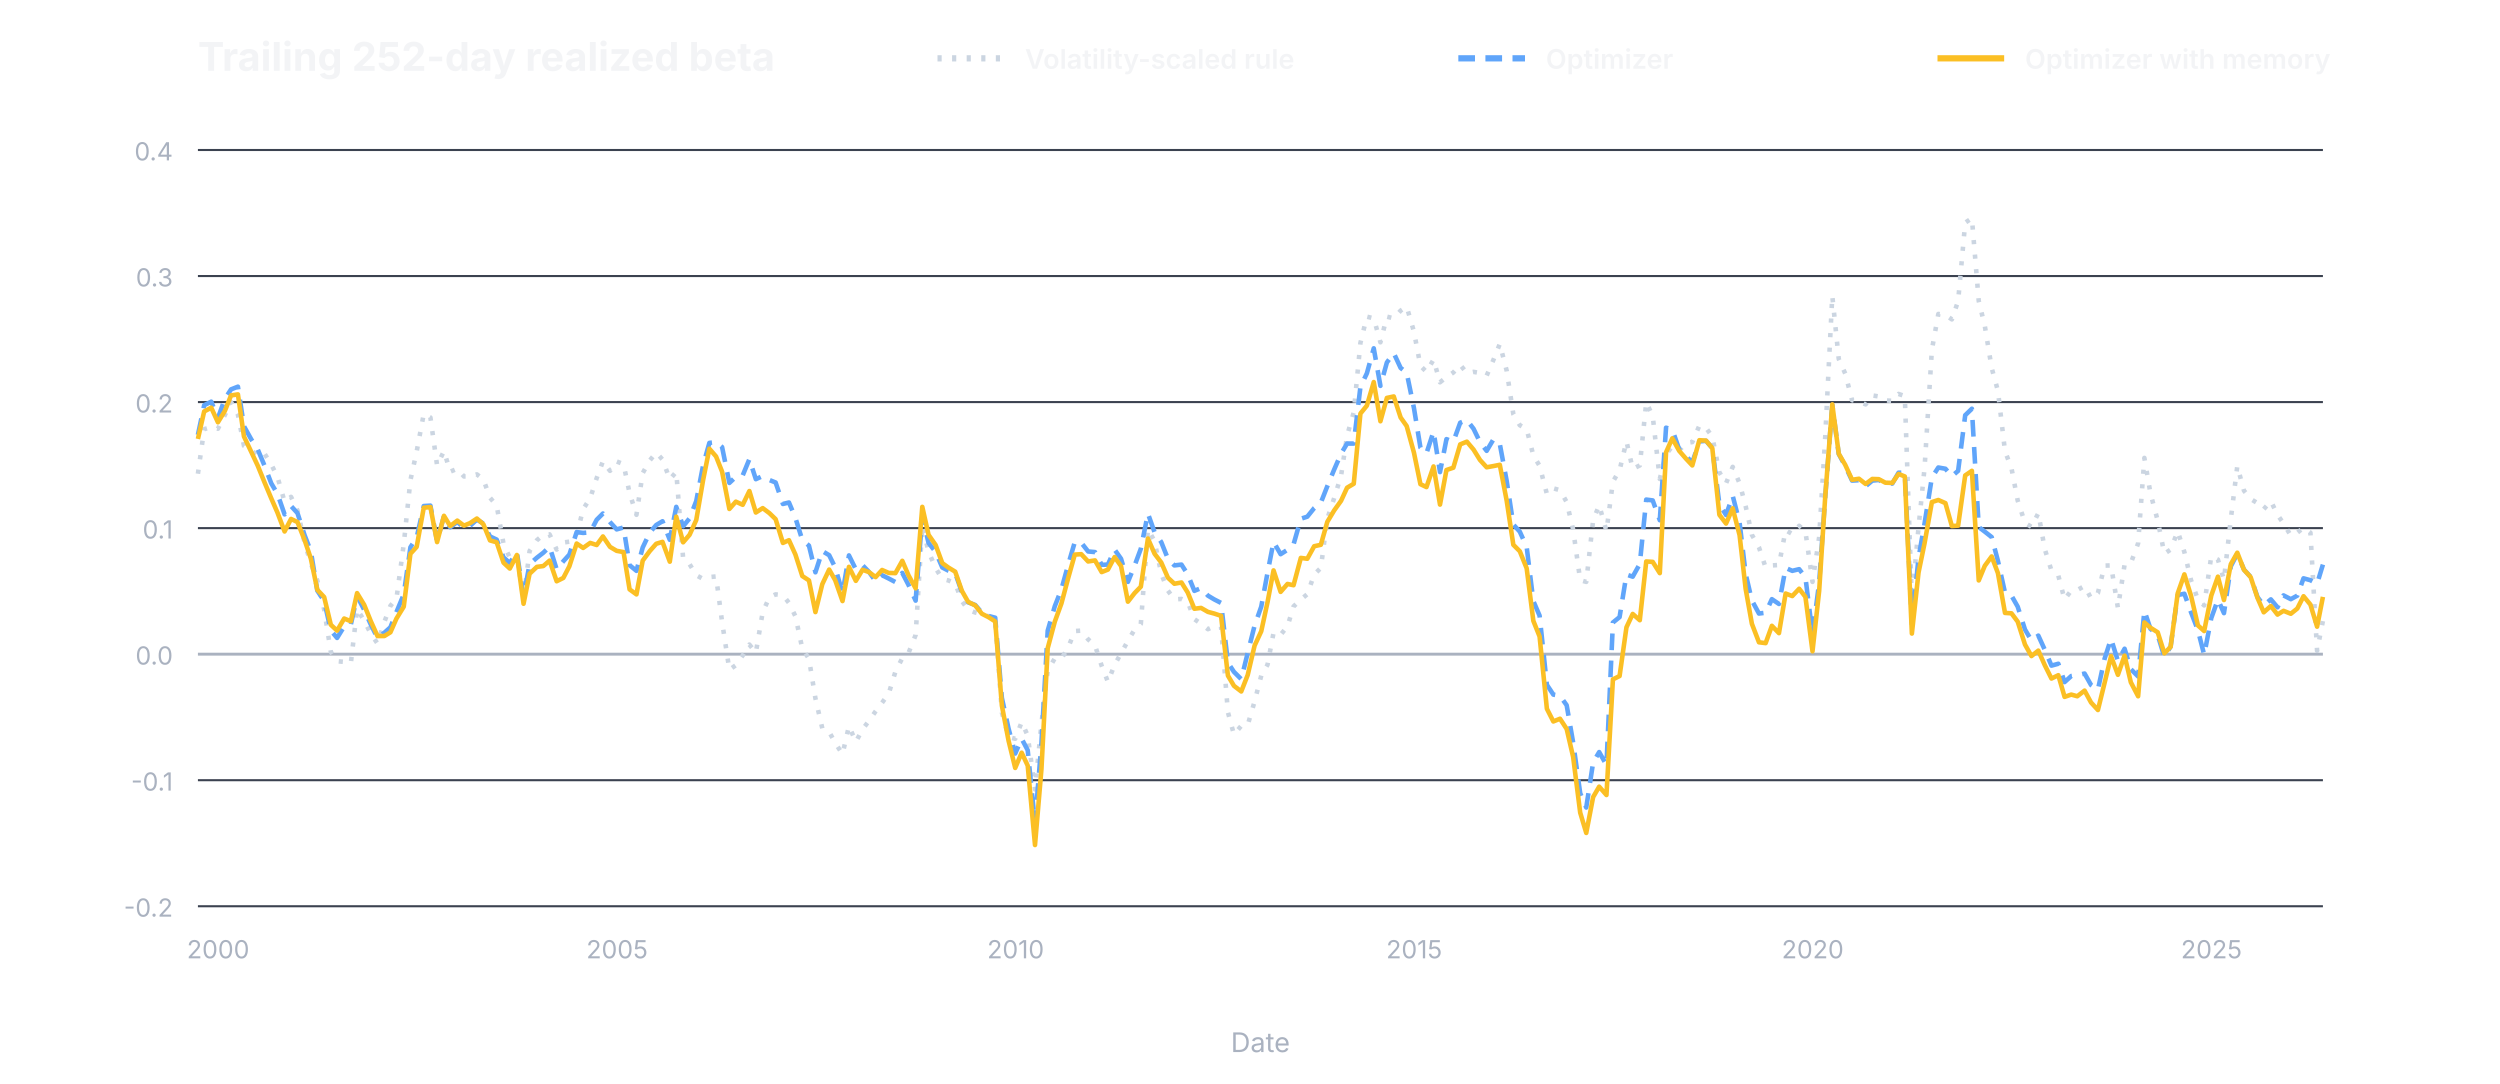
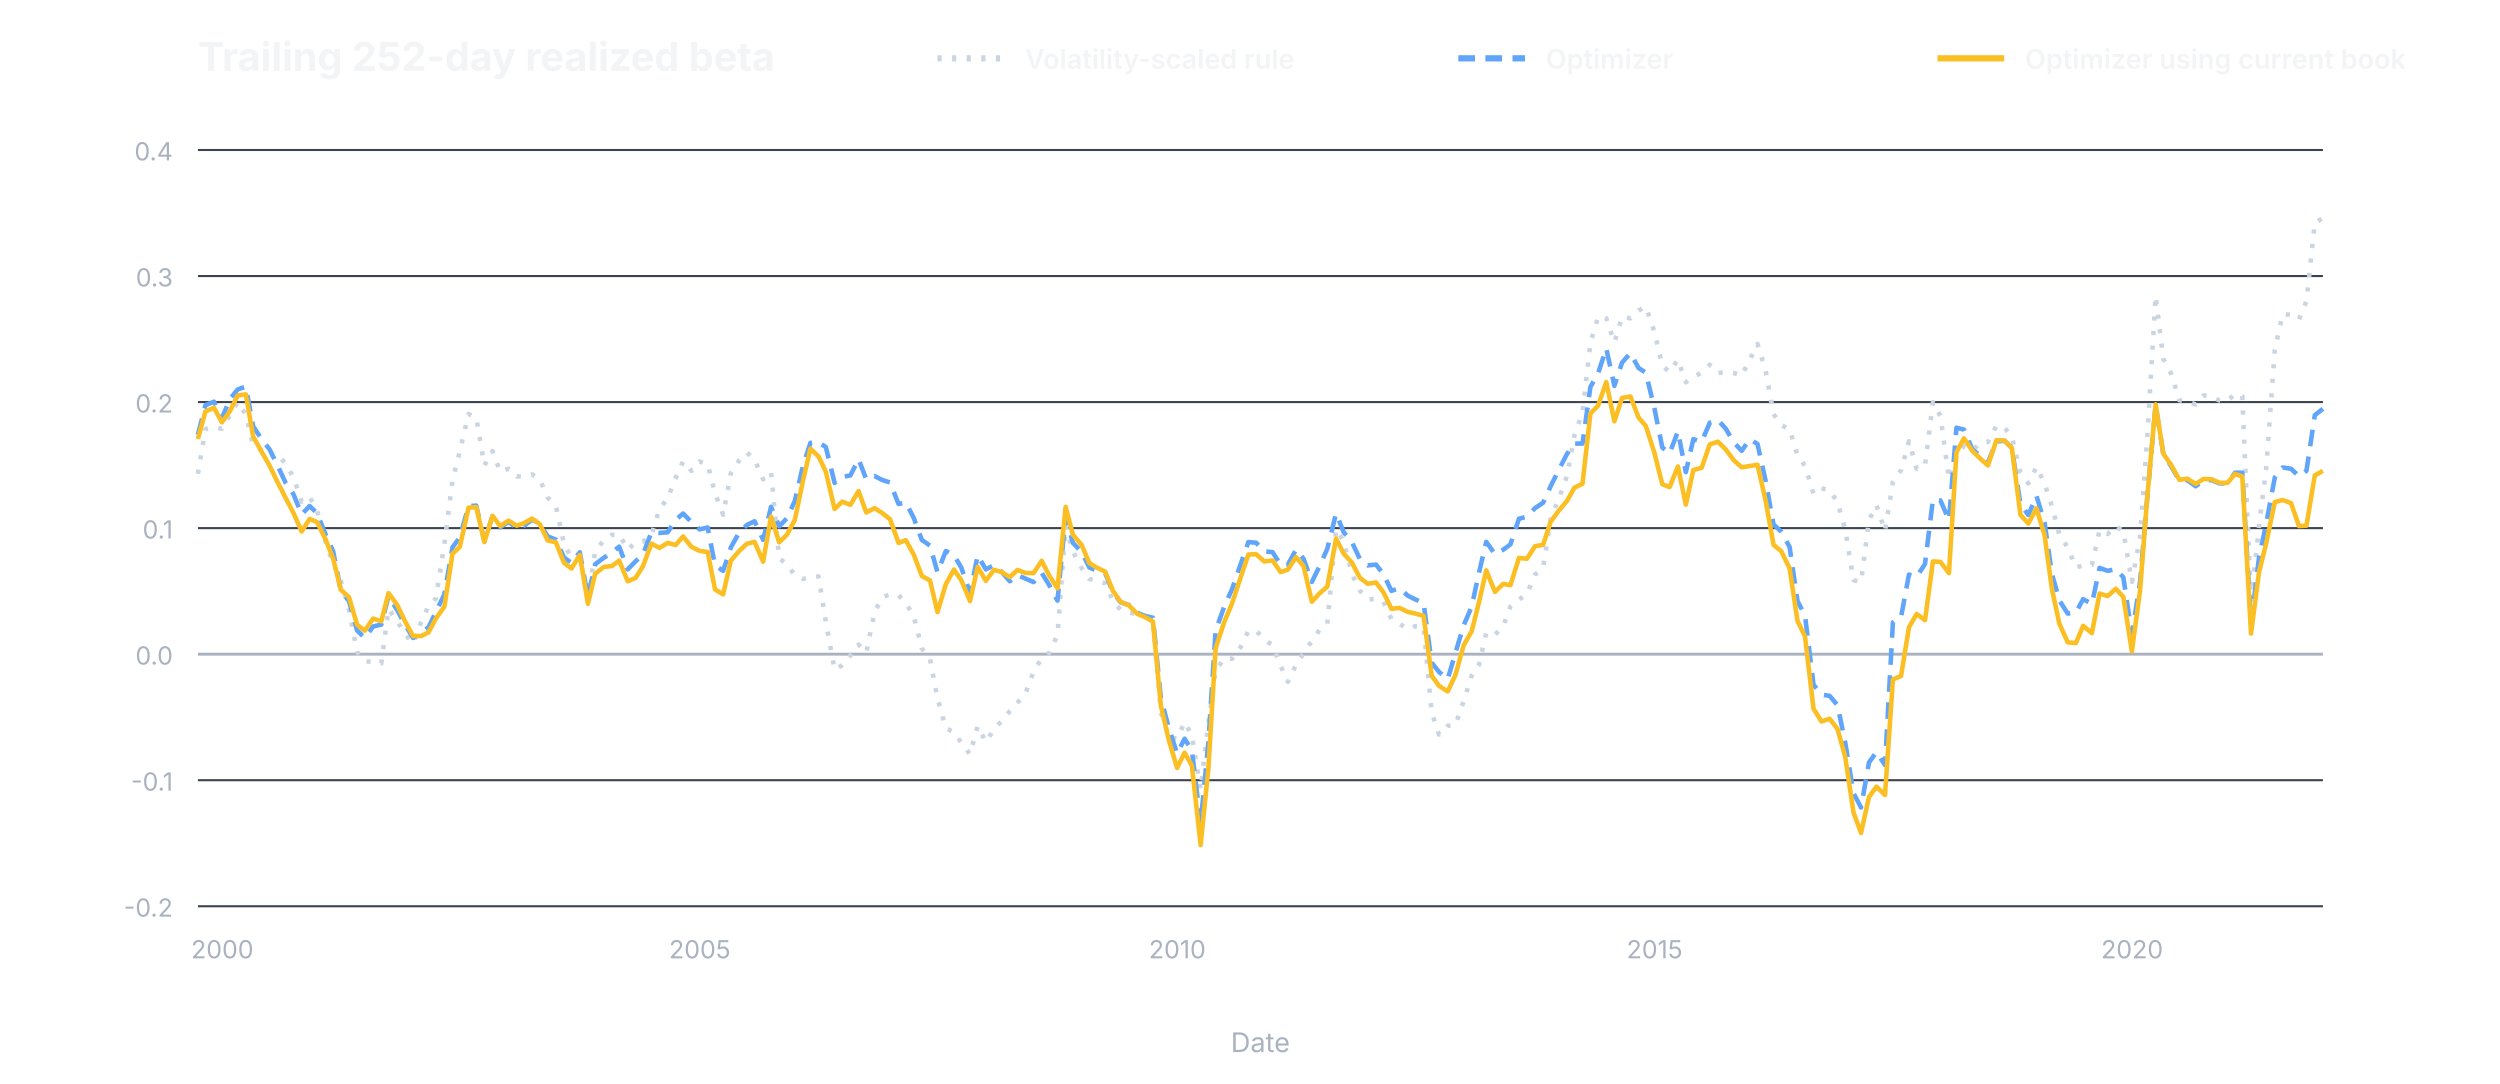
<svg xmlns="http://www.w3.org/2000/svg" width="1200" height="520" viewBox="0 0 1200 520" role="img" aria-labelledby="title desc">
  <g font-family="Inter, ui-sans-serif, -apple-system, BlinkMacSystemFont, Segoe UI, sans-serif">
    <line x1="95.0" y1="435.0" x2="1115.0" y2="435.0" stroke="#3B4250" stroke-width="1" />
    <text x="83.0" y="440.0" fill="#AAB2C0" font-size="12" font-weight="400" text-anchor="end">-0.2</text>
    <line x1="95.0" y1="374.5" x2="1115.0" y2="374.5" stroke="#3B4250" stroke-width="1" />
    <text x="83.0" y="379.5" fill="#AAB2C0" font-size="12" font-weight="400" text-anchor="end">-0.1</text>
    <line x1="95.0" y1="314.0" x2="1115.0" y2="314.0" stroke="#AAB2C0" stroke-width="1.4" />
    <text x="83.0" y="319.0" fill="#AAB2C0" font-size="12" font-weight="400" text-anchor="end">0.0</text>
    <line x1="95.0" y1="253.5" x2="1115.0" y2="253.5" stroke="#3B4250" stroke-width="1" />
    <text x="83.0" y="258.5" fill="#AAB2C0" font-size="12" font-weight="400" text-anchor="end">0.1</text>
    <line x1="95.0" y1="193.0" x2="1115.0" y2="193.0" stroke="#3B4250" stroke-width="1" />
    <text x="83.0" y="198.0" fill="#AAB2C0" font-size="12" font-weight="400" text-anchor="end">0.2</text>
    <line x1="95.0" y1="132.5" x2="1115.0" y2="132.5" stroke="#3B4250" stroke-width="1" />
    <text x="83.0" y="137.5" fill="#AAB2C0" font-size="12" font-weight="400" text-anchor="end">0.3</text>
    <line x1="95.0" y1="72.0" x2="1115.0" y2="72.0" stroke="#3B4250" stroke-width="1" />
    <text x="83.0" y="77.0" fill="#AAB2C0" font-size="12" font-weight="400" text-anchor="end">0.4</text>
-     <text x="104.7" y="460.0" fill="#AAB2C0" font-size="12" font-weight="400" text-anchor="middle">2000</text>
-     <text x="296.2" y="460.0" fill="#AAB2C0" font-size="12" font-weight="400" text-anchor="middle">2005</text>
-     <text x="487.5" y="460.0" fill="#AAB2C0" font-size="12" font-weight="400" text-anchor="middle">2010</text>
-     <text x="678.8" y="460.0" fill="#AAB2C0" font-size="12" font-weight="400" text-anchor="middle">2015</text>
-     <text x="870.1" y="460.0" fill="#AAB2C0" font-size="12" font-weight="400" text-anchor="middle">2020</text>
-     <text x="1061.5" y="460.0" fill="#AAB2C0" font-size="12" font-weight="400" text-anchor="middle">2025</text>
+     <text x="106.7" y="460.0" fill="#AAB2C0" font-size="12" font-weight="400" text-anchor="middle">2000</text>
+     <text x="335.9" y="460.0" fill="#AAB2C0" font-size="12" font-weight="400" text-anchor="middle">2005</text>
+     <text x="565.1" y="460.0" fill="#AAB2C0" font-size="12" font-weight="400" text-anchor="middle">2010</text>
+     <text x="794.2" y="460.0" fill="#AAB2C0" font-size="12" font-weight="400" text-anchor="middle">2015</text>
+     <text x="1023.4" y="460.0" fill="#AAB2C0" font-size="12" font-weight="400" text-anchor="middle">2020</text>
    <text x="95.0" y="34.0" fill="#F3F4F6" font-size="19" font-weight="650" text-anchor="start">Trailing 252-day realized beta</text>
    <line x1="450.0" y1="28.0" x2="482.0" y2="28.0" stroke="#CBD5E1" stroke-width="3" stroke-dasharray="2 5" />
    <text x="492.0" y="33.0" fill="#F3F4F6" font-size="13" font-weight="600" text-anchor="start">Volatility-scaled rule</text>
-     <path d="M95.0,227.4 L98.0,206.0 L101.4,205.0 L104.6,205.8 L107.9,199.3 L110.9,193.0 L114.2,199.0 L117.1,214.0 L120.6,215.9 L123.7,219.0 L127.0,217.8 L130.2,222.9 L133.2,229.0 L136.6,240.8 L139.7,238.5 L142.8,245.0 L146.2,260.5 L149.2,270.5 L152.3,278.6 L155.6,292.6 L158.8,312.9 L161.8,317.4 L165.2,317.7 L168.4,318.4 L171.4,292.3 L174.8,298.0 L178.0,304.2 L181.2,308.9 L184.5,298.5 L187.4,290.8 L190.3,287.3 L193.8,261.2 L197.0,230.5 L200.0,216.7 L203.4,198.7 L206.6,200.4 L209.8,223.4 L213.1,216.5 L216.1,226.4 L219.5,225.0 L222.7,228.7 L225.6,228.7 L228.9,227.7 L232.0,230.1 L235.2,238.9 L238.4,242.7 L241.7,261.1 L244.7,267.7 L248.1,267.2 L251.3,287.6 L254.2,264.5 L257.7,259.3 L260.8,256.7 L263.8,256.5 L267.2,263.8 L270.4,260.4 L273.3,260.0 L276.8,256.9 L279.9,244.4 L283.3,239.1 L286.4,229.5 L289.4,221.4 L292.8,226.0 L296.0,221.5 L299.3,222.8 L302.2,236.7 L305.5,247.1 L308.5,227.1 L311.9,221.0 L315.0,217.2 L318.0,220.6 L321.5,230.1 L324.6,226.5 L327.9,268.0 L331.0,270.8 L334.2,276.1 L337.5,277.9 L340.5,277.0 L343.7,276.7 L346.6,298.5 L350.1,321.5 L353.2,319.3 L356.5,314.6 L359.7,309.4 L362.8,313.3 L366.1,293.8 L369.3,286.7 L372.3,285.3 L375.8,285.7 L378.7,289.4 L381.8,295.8 L385.1,311.3 L388.3,316.2 L391.4,335.2 L394.7,349.6 L398.0,351.3 L400.9,356.6 L404.4,362.0 L407.5,348.5 L410.8,356.1 L414.0,350.1 L417.1,346.0 L420.3,341.4 L423.4,337.3 L426.6,332.9 L429.8,322.4 L433.1,315.9 L436.1,313.4 L439.5,304.8 L442.7,252.4 L445.7,264.8 L449.1,272.7 L452.3,277.9 L455.2,278.6 L458.5,280.0 L461.7,288.5 L464.7,292.7 L468.1,294.0 L471.3,294.8 L474.6,295.8 L477.7,297.9 L480.9,342.0 L484.1,353.8 L487.3,354.6 L490.4,346.6 L493.3,353.1 L496.8,378.9 L499.9,347.3 L502.9,321.9 L506.3,316.0 L509.5,316.2 L512.8,310.6 L515.9,302.9 L519.0,302.7 L522.3,306.9 L525.6,309.8 L528.8,319.6 L531.8,327.3 L535.0,319.1 L538.1,313.6 L541.4,307.6 L544.6,302.2 L547.6,299.5 L551.0,254.0 L554.2,259.8 L557.4,275.4 L560.6,283.5 L563.7,287.7 L567.1,287.5 L570.1,288.9 L573.3,297.2 L576.5,299.4 L579.8,302.0 L582.8,300.6 L586.1,300.8 L589.4,341.9 L592.3,352.6 L595.8,348.4 L598.9,348.0 L602.2,336.7 L605.4,324.3 L608.4,319.1 L611.3,303.7 L614.7,304.7 L618.0,300.6 L620.9,291.1 L624.4,287.8 L627.5,285.2 L630.8,275.8 L634.0,272.6 L637.1,249.0 L640.4,239.1 L643.7,228.4 L646.6,209.1 L649.8,197.9 L653.0,164.6 L656.1,152.0 L659.4,152.8 L662.6,164.3 L665.7,152.0 L669.0,152.8 L672.3,149.1 L675.2,147.2 L678.7,159.2 L681.8,175.6 L684.7,178.5 L688.1,172.6 L691.2,183.5 L694.3,181.0 L697.6,178.8 L700.9,175.1 L704.1,179.1 L707.3,178.5 L710.4,179.0 L713.6,180.3 L716.9,172.6 L719.9,165.1 L723.2,177.9 L726.4,198.8 L729.5,204.1 L732.8,206.0 L736.0,218.6 L739.0,223.6 L742.5,237.1 L745.6,234.4 L748.8,235.3 L752.0,241.0 L755.1,254.2 L758.5,278.5 L761.4,279.3 L764.7,249.7 L767.6,242.5 L771.1,254.9 L774.2,231.2 L777.4,225.7 L780.7,211.8 L783.7,225.1 L787.1,223.4 L790.2,193.1 L793.3,199.7 L796.7,229.9 L799.7,218.1 L802.7,214.2 L806.0,216.2 L809.3,212.6 L812.3,212.2 L815.7,204.3 L818.9,205.4 L821.9,209.6 L825.3,226.7 L828.5,232.0 L831.7,224.1 L835.0,232.0 L837.9,242.9 L840.9,256.7 L844.3,262.7 L847.5,272.4 L850.5,271.4 L853.9,271.2 L857.1,254.5 L860.3,256.3 L863.6,252.4 L866.6,255.1 L870.0,279.3 L873.2,257.8 L876.1,209.8 L879.5,142.0 L882.6,172.3 L885.7,179.3 L889.0,192.1 L892.3,192.8 L895.5,194.1 L898.7,189.8 L901.8,190.3 L905.0,192.2 L908.3,192.4 L911.3,189.1 L914.3,190.1 L917.7,288.1 L920.9,253.1 L923.8,224.5 L927.3,167.9 L930.4,150.7 L933.8,151.2 L936.9,153.3 L939.9,144.5 L943.3,106.9 L946.5,104.7 L949.8,144.5 L952.7,156.4 L956.0,176.6 L959.0,187.6 L962.4,216.6 L965.5,224.7 L968.5,240.3 L972.0,251.0 L975.1,252.9 L978.4,246.3 L981.5,263.6 L984.7,273.9 L988.0,276.3 L991.0,287.8 L994.2,283.4 L997.1,283.2 L1000.6,281.3 L1003.7,287.2 L1007.0,284.6 L1010.2,271.5 L1013.3,271.4 L1016.6,291.8 L1019.8,271.0 L1022.8,270.3 L1026.3,260.8 L1029.3,219.8 L1032.2,236.7 L1035.7,249.9 L1038.9,265.8 L1041.9,263.8 L1045.3,255.0 L1048.5,265.0 L1051.7,278.5 L1055.0,287.8 L1058.0,290.6 L1061.4,267.0 L1064.6,268.6 L1067.5,278.3 L1070.8,249.1 L1073.9,223.7 L1077.1,235.5 L1080.3,239.5 L1083.6,241.5 L1086.6,244.4 L1090.0,240.5 L1093.2,247.1 L1096.1,251.3 L1099.6,257.1 L1102.7,255.7 L1105.7,253.3 L1109.0,255.7 L1112.2,312.4 L1115.0,298.0" fill="none" stroke="#CBD5E1" stroke-width="2.2" stroke-linejoin="round" stroke-dasharray="2 5" />
+     <path d="M95.0,227.4 L98.6,206.0 L102.7,205.0 L106.5,205.8 L110.4,199.3 L114.1,193.0 L118.0,199.0 L121.5,214.0 L125.6,215.9 L129.4,219.0 L133.3,217.8 L137.2,222.9 L140.8,229.0 L144.8,240.8 L148.6,238.5 L152.2,245.0 L156.4,260.5 L159.9,270.5 L163.6,278.6 L167.5,292.6 L171.4,312.9 L175.1,317.4 L179.1,317.7 L183.0,318.4 L186.5,292.3 L190.6,298.0 L194.4,304.2 L198.3,308.9 L202.2,298.5 L205.7,290.8 L209.2,287.3 L213.3,261.2 L217.2,230.5 L220.7,216.7 L224.9,198.7 L228.6,200.4 L232.5,223.4 L236.4,216.5 L240.1,226.4 L244.1,225.0 L248.0,228.7 L251.5,228.7 L255.4,227.7 L259.1,230.1 L262.9,238.9 L266.8,242.7 L270.7,261.1 L274.3,267.7 L278.3,267.2 L282.2,287.6 L285.7,264.5 L289.9,259.3 L293.7,256.7 L297.2,256.5 L301.3,263.8 L305.1,260.4 L308.6,260.0 L312.7,256.9 L316.5,244.4 L320.5,239.1 L324.3,229.5 L327.9,221.4 L331.9,226.0 L335.8,221.5 L339.7,222.8 L343.2,236.7 L347.1,247.1 L350.8,227.1 L354.8,221.0 L358.5,217.2 L362.2,220.6 L366.3,230.1 L370.1,226.5 L374.0,268.0 L377.7,270.8 L381.5,276.1 L385.5,277.9 L389.0,277.0 L392.9,276.7 L396.4,298.5 L400.6,321.5 L404.3,319.3 L408.2,314.6 L412.1,309.4 L415.8,313.3 L419.8,293.8 L423.5,286.7 L427.2,285.3 L431.3,285.7 L434.8,289.4 L438.6,295.8 L442.5,311.3 L446.4,316.2 L450.0,335.2 L454.0,349.6 L457.9,351.3 L461.4,356.6 L465.6,362.0 L469.3,348.5 L473.2,356.1 L477.1,350.1 L480.8,346.0 L484.7,341.4 L488.4,337.3 L492.2,332.9 L496.1,322.4 L500.0,315.9 L503.6,313.4 L507.6,304.8 L511.5,252.4 L515.0,264.8 L519.2,272.7 L522.9,277.9 L526.4,278.6 L530.5,280.0 L534.2,288.5 L537.9,292.7 L541.9,294.0 L545.8,294.8 L549.7,295.8 L553.4,297.9 L557.2,342.0 L561.1,353.8 L565.0,354.6 L568.6,346.6 L572.1,353.1 L576.3,378.9 L580.0,347.3 L583.5,321.9 L587.7,316.0 L591.4,316.2 L595.5,310.6 L599.2,302.9 L602.9,302.7 L606.9,306.9 L610.8,309.8 L614.7,319.6 L618.2,327.3 L622.1,319.1 L625.7,313.6 L629.7,307.6 L633.5,302.2 L637.1,299.5 L641.3,254.0 L645.0,259.8 L648.9,275.4 L652.7,283.5 L656.5,287.7 L660.5,287.5 L664.1,288.9 L667.9,297.2 L671.8,299.4 L675.7,302.0 L679.3,300.6 L683.3,300.8 L687.2,341.9 L690.7,352.6 L694.9,348.4 L698.6,348.0 L702.5,336.7 L706.4,324.3 L709.9,319.1 L713.4,303.7 L717.6,304.7 L721.5,300.6 L725.0,291.1 L729.1,287.8 L732.9,285.2 L736.8,275.8 L740.7,272.6 L744.3,249.0 L748.3,239.1 L752.2,228.4 L755.7,209.1 L759.6,197.9 L763.4,164.6 L767.1,152.0 L771.0,152.8 L774.9,164.3 L778.6,152.0 L782.6,152.8 L786.5,149.1 L790.0,147.2 L794.1,159.2 L797.9,175.6 L801.4,178.5 L805.4,172.6 L809.2,183.5 L812.8,181.0 L816.8,178.8 L820.7,175.1 L824.6,179.1 L828.4,178.5 L832.1,179.0 L836.0,180.3 L839.9,172.6 L843.6,165.1 L847.5,177.9 L851.3,198.8 L855.0,204.1 L859.0,206.0 L862.8,218.6 L866.4,223.6 L870.5,237.1 L874.3,234.4 L878.2,235.3 L882.0,241.0 L885.7,254.2 L889.7,278.5 L893.3,279.3 L897.1,249.7 L900.7,242.5 L904.8,254.9 L908.6,231.2 L912.5,225.7 L916.3,211.8 L920.0,225.1 L924.0,223.4 L927.8,193.1 L931.4,199.7 L935.5,229.9 L939.1,218.1 L942.7,214.2 L946.7,216.2 L950.6,212.6 L954.2,212.2 L958.3,204.3 L962.2,205.4 L965.7,209.6 L969.8,226.7 L973.6,232.0 L977.5,224.1 L981.4,232.0 L984.9,242.9 L988.5,256.7 L992.5,262.7 L996.4,272.4 L999.9,271.4 L1004.1,271.2 L1007.8,254.5 L1011.7,256.3 L1015.6,252.4 L1019.2,255.1 L1023.3,279.3 L1027.2,257.8 L1030.7,209.8 L1034.7,142.0 L1038.4,172.3 L1042.1,179.3 L1046.1,192.1 L1050.0,192.8 L1053.9,194.1 L1057.7,189.8 L1061.4,190.3 L1065.3,192.2 L1069.2,192.4 L1072.8,189.1 L1076.3,190.1 L1080.5,288.1 L1084.3,253.1 L1087.8,224.5 L1091.9,167.9 L1095.7,150.7 L1099.7,151.2 L1103.5,153.3 L1107.1,144.5 L1111.1,106.9 L1115.0,104.7" fill="none" stroke="#CBD5E1" stroke-width="2.2" stroke-linejoin="round" stroke-dasharray="2 5" />
    <line x1="700.0" y1="28.0" x2="732.0" y2="28.0" stroke="#60A5FA" stroke-width="3" stroke-dasharray="8 5" />
    <text x="742.0" y="33.0" fill="#F3F4F6" font-size="13" font-weight="600" text-anchor="start">Optimizer</text>
-     <path d="M95.0,208.7 L98.0,194.5 L101.4,192.8 L104.6,200.7 L107.9,191.5 L110.9,186.9 L114.2,185.6 L117.1,204.6 L120.6,210.9 L123.7,215.7 L127.0,223.6 L130.2,232.0 L133.2,237.1 L136.6,246.9 L139.7,242.9 L142.8,246.3 L146.2,256.9 L149.2,264.6 L152.3,283.5 L155.6,288.5 L158.8,302.6 L161.8,306.2 L165.2,300.7 L168.4,299.8 L171.4,286.1 L174.8,292.7 L178.0,299.8 L181.2,306.2 L184.5,303.7 L187.4,301.1 L190.3,293.8 L193.8,285.3 L197.0,262.7 L200.0,258.0 L203.4,242.9 L206.6,242.7 L209.8,259.8 L213.1,247.8 L216.1,253.1 L219.5,250.5 L222.7,253.4 L225.6,252.4 L228.9,249.4 L232.0,251.3 L235.2,257.5 L238.4,259.0 L241.7,267.6 L244.7,270.2 L248.1,265.1 L251.3,286.5 L254.2,270.8 L257.7,267.7 L260.8,265.3 L263.8,262.4 L267.2,273.3 L270.4,269.4 L273.3,266.2 L276.8,255.4 L279.9,255.8 L283.3,255.5 L286.4,249.5 L289.4,246.5 L292.8,250.6 L296.0,254.1 L299.3,253.2 L302.2,271.3 L305.5,274.0 L308.5,262.8 L311.9,255.6 L315.0,252.0 L318.0,250.2 L321.5,259.1 L324.6,243.3 L327.9,252.6 L331.0,248.8 L334.2,240.5 L337.5,223.3 L340.5,212.6 L343.7,212.2 L346.6,214.6 L350.1,231.8 L353.2,228.9 L356.5,228.2 L359.7,220.4 L362.8,230.0 L366.1,228.5 L369.3,230.4 L372.3,231.6 L375.8,241.9 L378.7,241.2 L381.8,248.6 L385.1,259.2 L388.3,261.9 L391.4,274.7 L394.7,264.5 L398.0,266.5 L400.9,272.4 L404.4,284.6 L407.5,266.6 L410.8,273.3 L414.0,271.3 L417.1,274.5 L420.3,279.0 L423.4,276.1 L426.6,277.7 L429.8,279.4 L433.1,275.0 L436.1,280.8 L439.5,288.3 L442.7,247.9 L445.7,260.6 L449.1,264.9 L452.3,272.4 L455.2,273.9 L458.5,275.1 L461.7,284.2 L464.7,289.1 L468.1,290.4 L471.3,294.1 L474.6,295.7 L477.7,296.5 L480.9,335.0 L484.1,349.7 L487.3,361.7 L490.4,354.6 L493.3,360.1 L496.8,395.3 L499.9,356.6 L502.9,302.7 L506.3,291.0 L509.5,282.8 L512.8,270.8 L515.9,260.2 L519.0,260.5 L522.3,264.7 L525.6,265.0 L528.8,271.1 L531.8,271.0 L535.0,263.8 L538.1,268.2 L541.4,279.3 L544.6,271.5 L547.6,263.4 L551.0,246.5 L554.2,255.5 L557.4,260.2 L560.6,268.2 L563.7,271.4 L567.1,271.0 L570.1,275.7 L573.3,283.6 L576.5,282.3 L579.8,285.9 L582.8,287.7 L586.1,289.4 L589.4,318.1 L592.3,322.5 L595.8,326.0 L598.9,313.4 L602.2,300.3 L605.4,291.2 L608.4,275.0 L611.3,260.1 L614.7,266.0 L618.0,263.9 L620.9,261.3 L624.4,249.0 L627.5,248.0 L630.8,243.9 L634.0,241.3 L637.1,233.4 L640.4,225.4 L643.7,217.8 L646.6,212.9 L649.8,212.9 L653.0,185.7 L656.1,179.2 L659.4,167.2 L662.6,185.2 L665.7,174.0 L669.0,169.5 L672.3,176.6 L675.2,178.9 L678.7,195.9 L681.8,214.8 L684.7,217.6 L688.1,207.1 L691.2,226.6 L694.3,210.8 L697.6,212.0 L700.9,202.9 L704.1,201.6 L707.3,205.8 L710.4,212.2 L713.6,216.4 L716.9,210.8 L719.9,213.1 L723.2,230.8 L726.4,251.8 L729.5,255.2 L732.8,262.5 L736.0,288.5 L739.0,295.5 L742.5,328.7 L745.6,333.4 L748.8,334.0 L752.0,338.5 L755.1,356.4 L758.5,380.8 L761.4,387.6 L764.7,366.0 L767.6,361.0 L771.1,367.2 L774.2,298.8 L777.4,296.2 L780.7,275.8 L783.7,276.8 L787.1,270.7 L790.2,239.8 L793.3,240.2 L796.7,249.7 L799.7,205.3 L802.7,206.2 L806.0,215.7 L809.3,218.9 L812.3,222.0 L815.7,211.9 L818.9,211.6 L821.9,215.1 L825.3,242.0 L828.5,247.2 L831.7,238.0 L835.0,250.9 L837.9,275.4 L840.9,288.2 L844.3,294.5 L847.5,294.1 L850.5,287.6 L853.9,289.9 L857.1,272.6 L860.3,274.0 L863.6,273.2 L866.6,277.1 L870.0,304.5 L873.2,279.7 L876.1,238.7 L879.5,194.4 L882.6,217.9 L885.7,223.7 L889.0,230.7 L892.3,230.5 L895.5,233.4 L898.7,230.7 L901.8,230.4 L905.0,232.0 L908.3,232.1 L911.3,226.9 L914.3,226.9 L917.7,299.5 L920.9,267.8 L923.8,251.2 L927.3,229.2 L930.4,224.4 L933.8,225.0 L936.9,228.6 L939.9,226.0 L943.3,199.3 L946.5,196.2 L949.8,253.0 L952.7,255.2 L956.0,257.8 L959.0,269.2 L962.4,284.5 L965.5,285.9 L968.5,291.2 L972.0,302.2 L975.1,307.4 L978.4,305.1 L981.5,311.9 L984.7,319.5 L988.0,318.6 L991.0,327.4 L994.2,324.5 L997.1,324.1 L1000.6,323.3 L1003.7,328.8 L1007.0,331.0 L1010.2,316.2 L1013.3,306.6 L1016.6,317.3 L1019.8,311.4 L1022.8,321.2 L1026.3,324.7 L1029.3,293.1 L1032.2,301.8 L1035.7,304.8 L1038.9,315.3 L1041.9,310.3 L1045.3,285.6 L1048.5,285.0 L1051.7,293.9 L1055.0,302.5 L1058.0,314.3 L1061.4,296.7 L1064.6,287.8 L1067.5,294.3 L1070.8,271.8 L1073.9,265.8 L1077.1,273.4 L1080.3,276.9 L1083.6,286.6 L1086.6,290.6 L1090.0,287.7 L1093.2,291.5 L1096.1,285.8 L1099.6,287.6 L1102.7,285.9 L1105.7,277.6 L1109.0,278.5 L1112.2,280.2 L1115.0,271.0" fill="none" stroke="#60A5FA" stroke-width="2.2" stroke-linejoin="round" stroke-dasharray="8 5" />
+     <path d="M95.0,208.7 L98.6,194.5 L102.7,192.8 L106.5,200.7 L110.4,191.5 L114.1,186.9 L118.0,185.6 L121.5,204.6 L125.6,210.9 L129.4,215.7 L133.3,223.6 L137.2,232.0 L140.8,237.1 L144.8,246.9 L148.6,242.9 L152.2,246.3 L156.4,256.9 L159.9,264.6 L163.6,283.5 L167.5,288.5 L171.4,302.6 L175.1,306.2 L179.1,300.7 L183.0,299.8 L186.5,286.1 L190.6,292.7 L194.4,299.8 L198.3,306.2 L202.2,303.7 L205.7,301.1 L209.2,293.8 L213.3,285.3 L217.2,262.7 L220.7,258.0 L224.9,242.9 L228.6,242.7 L232.5,259.8 L236.4,247.8 L240.1,253.1 L244.1,250.5 L248.0,253.4 L251.5,252.4 L255.4,249.4 L259.1,251.3 L262.9,257.5 L266.8,259.0 L270.7,267.6 L274.3,270.2 L278.3,265.1 L282.2,286.5 L285.7,270.8 L289.9,267.7 L293.7,265.3 L297.2,262.4 L301.3,273.3 L305.1,269.4 L308.6,266.2 L312.7,255.4 L316.5,255.8 L320.5,255.5 L324.3,249.5 L327.9,246.5 L331.9,250.6 L335.8,254.1 L339.7,253.2 L343.2,271.3 L347.1,274.0 L350.8,262.8 L354.8,255.6 L358.5,252.0 L362.2,250.2 L366.3,259.1 L370.1,243.3 L374.0,252.6 L377.7,248.8 L381.5,240.5 L385.5,223.3 L389.0,212.6 L392.9,212.2 L396.4,214.6 L400.6,231.8 L404.3,228.9 L408.2,228.2 L412.1,220.4 L415.8,230.0 L419.8,228.5 L423.5,230.4 L427.2,231.6 L431.3,241.9 L434.8,241.2 L438.6,248.6 L442.5,259.2 L446.4,261.9 L450.0,274.7 L454.0,264.5 L457.9,266.5 L461.4,272.4 L465.6,284.6 L469.3,266.6 L473.2,273.3 L477.1,271.3 L480.8,274.5 L484.7,279.0 L488.4,276.1 L492.2,277.7 L496.1,279.4 L500.0,275.0 L503.6,280.8 L507.6,288.3 L511.5,247.9 L515.0,260.6 L519.2,264.9 L522.9,272.4 L526.4,273.9 L530.5,275.1 L534.2,284.2 L537.9,289.1 L541.9,290.4 L545.8,294.1 L549.7,295.7 L553.4,296.5 L557.2,335.0 L561.1,349.7 L565.0,361.7 L568.6,354.6 L572.1,360.1 L576.3,395.3 L580.0,356.6 L583.5,302.7 L587.7,291.0 L591.4,282.8 L595.5,270.8 L599.2,260.2 L602.9,260.5 L606.9,264.7 L610.8,265.0 L614.7,271.1 L618.2,271.0 L622.1,263.8 L625.7,268.2 L629.7,279.3 L633.5,271.5 L637.1,263.4 L641.3,246.5 L645.0,255.5 L648.9,260.2 L652.7,268.2 L656.5,271.4 L660.5,271.0 L664.1,275.7 L667.9,283.6 L671.8,282.3 L675.7,285.9 L679.3,287.7 L683.3,289.4 L687.2,318.1 L690.7,322.5 L694.9,326.0 L698.6,313.4 L702.5,300.3 L706.4,291.2 L709.9,275.0 L713.4,260.1 L717.6,266.0 L721.5,263.9 L725.0,261.3 L729.1,249.0 L732.9,248.0 L736.8,243.9 L740.7,241.3 L744.3,233.4 L748.3,225.4 L752.2,217.8 L755.7,212.9 L759.6,212.9 L763.4,185.7 L767.1,179.2 L771.0,167.2 L774.9,185.2 L778.6,174.0 L782.6,169.5 L786.5,176.6 L790.0,178.9 L794.1,195.9 L797.9,214.8 L801.4,217.6 L805.4,207.1 L809.2,226.6 L812.8,210.8 L816.8,212.0 L820.7,202.9 L824.6,201.6 L828.4,205.8 L832.1,212.2 L836.0,216.4 L839.9,210.8 L843.6,213.1 L847.5,230.8 L851.3,251.8 L855.0,255.2 L859.0,262.5 L862.8,288.5 L866.4,295.5 L870.5,328.7 L874.3,333.4 L878.2,334.0 L882.0,338.5 L885.7,356.4 L889.7,380.8 L893.3,387.6 L897.1,366.0 L900.7,361.0 L904.8,367.2 L908.6,298.8 L912.5,296.2 L916.3,275.8 L920.0,276.8 L924.0,270.7 L927.8,239.8 L931.4,240.2 L935.5,249.7 L939.1,205.3 L942.7,206.2 L946.7,215.7 L950.6,218.9 L954.2,222.0 L958.3,211.9 L962.2,211.6 L965.7,215.1 L969.8,242.0 L973.6,247.2 L977.5,238.0 L981.4,250.9 L984.9,275.4 L988.5,288.2 L992.5,294.5 L996.4,294.1 L999.9,287.6 L1004.1,289.9 L1007.8,272.6 L1011.7,274.0 L1015.6,273.2 L1019.2,277.1 L1023.3,304.5 L1027.2,279.7 L1030.7,238.7 L1034.7,194.4 L1038.4,217.9 L1042.1,223.7 L1046.1,230.7 L1050.0,230.5 L1053.9,233.4 L1057.7,230.7 L1061.4,230.4 L1065.3,232.0 L1069.2,232.1 L1072.8,226.9 L1076.3,226.9 L1080.5,299.5 L1084.3,267.8 L1087.8,251.2 L1091.9,229.2 L1095.7,224.4 L1099.7,225.0 L1103.5,228.6 L1107.1,226.0 L1111.1,199.3 L1115.0,196.2" fill="none" stroke="#60A5FA" stroke-width="2.2" stroke-linejoin="round" stroke-dasharray="8 5" />
    <line x1="930.0" y1="28.0" x2="962.0" y2="28.0" stroke="#FBBF24" stroke-width="3" />
-     <text x="972.0" y="33.0" fill="#F3F4F6" font-size="13" font-weight="600" text-anchor="start">Optimizer with memory</text>
-     <path d="M95.0,210.7 L98.0,197.5 L101.4,195.7 L104.6,202.7 L107.9,197.3 L110.9,189.8 L114.2,189.3 L117.1,209.5 L120.6,216.9 L123.7,223.5 L127.0,231.6 L130.2,239.2 L133.2,246.1 L136.6,255.1 L139.7,249.1 L142.8,250.6 L146.2,259.2 L149.2,268.1 L152.3,283.1 L155.6,286.6 L158.8,299.9 L161.8,302.7 L165.2,296.9 L168.4,298.2 L171.4,284.7 L174.8,290.3 L178.0,298.2 L181.2,305.3 L184.5,305.3 L187.4,303.5 L190.3,296.9 L193.8,291.2 L197.0,265.8 L200.0,262.5 L203.4,243.7 L206.6,243.4 L209.8,260.2 L213.1,247.6 L216.1,252.5 L219.5,249.9 L222.7,252.3 L225.6,251.1 L228.9,248.9 L232.0,251.6 L235.2,259.4 L238.4,260.3 L241.7,270.1 L244.7,272.9 L248.1,266.4 L251.3,289.8 L254.2,275.4 L257.7,272.1 L260.8,271.7 L263.8,269.1 L267.2,279.0 L270.4,277.4 L273.3,271.8 L276.8,260.9 L279.9,263.0 L283.3,260.6 L286.4,261.6 L289.4,257.5 L292.8,262.5 L296.0,264.4 L299.3,265.0 L302.2,282.9 L305.5,285.3 L308.5,269.1 L311.9,264.5 L315.0,261.0 L318.0,260.1 L321.5,269.6 L324.6,248.0 L327.9,260.3 L331.0,256.7 L334.2,249.6 L337.5,230.4 L340.5,215.4 L343.7,219.1 L346.6,226.4 L350.1,244.3 L353.2,240.8 L356.5,242.3 L359.7,235.7 L362.8,246.0 L366.1,243.9 L369.3,246.3 L372.3,249.2 L375.8,260.6 L378.7,259.3 L381.8,266.2 L385.1,276.5 L388.3,278.6 L391.4,293.8 L394.7,280.4 L398.0,273.4 L400.9,278.5 L404.4,288.5 L407.5,272.1 L410.8,278.8 L414.0,273.5 L417.1,274.6 L420.3,277.0 L423.4,273.6 L426.6,275.0 L429.8,275.1 L433.1,269.2 L436.1,276.2 L439.5,282.4 L442.7,243.3 L445.7,256.7 L449.1,261.6 L452.3,270.3 L455.2,272.4 L458.5,274.4 L461.7,283.6 L464.7,288.9 L468.1,290.6 L471.3,294.6 L474.6,296.3 L477.7,298.3 L480.9,338.7 L484.1,355.5 L487.3,368.6 L490.4,361.3 L493.3,367.5 L496.8,405.6 L499.9,369.1 L502.9,311.1 L506.3,298.4 L509.5,289.6 L512.8,277.2 L515.9,266.2 L519.0,266.0 L522.3,269.5 L525.6,269.0 L528.8,274.6 L531.8,273.4 L535.0,267.4 L538.1,271.7 L541.4,288.8 L544.6,284.7 L547.6,281.6 L551.0,258.5 L554.2,265.8 L557.4,270.0 L560.6,277.3 L563.7,280.2 L567.1,279.6 L570.1,284.4 L573.3,292.2 L576.5,291.8 L579.8,293.7 L582.8,294.5 L586.1,295.6 L589.4,324.3 L592.3,329.2 L595.8,331.9 L598.9,324.0 L602.2,309.9 L605.4,303.0 L608.4,289.1 L611.3,273.8 L614.7,284.1 L618.0,280.3 L620.9,280.9 L624.4,267.8 L627.5,268.2 L630.8,262.2 L634.0,261.5 L637.1,250.5 L640.4,245.0 L643.7,240.4 L646.6,234.1 L649.8,232.2 L653.0,198.5 L656.1,194.7 L659.4,183.4 L662.6,202.2 L665.7,191.0 L669.0,190.3 L672.3,200.4 L675.2,204.5 L678.7,217.3 L681.8,232.4 L684.7,233.8 L688.1,223.9 L691.2,242.2 L694.3,225.6 L697.6,224.5 L700.9,213.3 L704.1,212.0 L707.3,215.8 L710.4,220.8 L713.6,224.3 L716.9,223.7 L719.9,223.1 L723.2,240.3 L726.4,261.5 L729.5,264.6 L732.8,272.8 L736.0,298.0 L739.0,305.5 L742.5,340.2 L745.6,346.3 L748.8,345.0 L752.0,349.9 L755.1,363.3 L758.5,390.1 L761.4,399.8 L764.7,382.6 L767.6,377.6 L771.1,381.6 L774.2,326.1 L777.4,324.5 L780.7,301.1 L783.7,294.7 L787.1,297.7 L790.2,269.5 L793.3,269.7 L796.7,275.1 L799.7,217.1 L802.7,210.4 L806.0,216.4 L809.3,220.2 L812.3,223.4 L815.7,211.3 L818.9,211.5 L821.9,215.1 L825.3,247.1 L828.5,251.3 L831.7,244.0 L835.0,256.9 L837.9,282.6 L840.9,299.4 L844.3,308.3 L847.5,308.7 L850.5,300.4 L853.9,303.9 L857.1,284.9 L860.3,286.1 L863.6,282.6 L866.6,286.5 L870.0,312.6 L873.2,283.6 L876.1,238.5 L879.5,194.1 L882.6,217.8 L885.7,223.1 L889.0,230.3 L892.3,229.8 L895.5,232.3 L898.7,229.9 L901.8,230.0 L905.0,231.7 L908.3,231.8 L911.3,227.5 L914.3,228.7 L917.7,304.1 L920.9,274.8 L923.8,260.7 L927.3,241.0 L930.4,240.0 L933.8,241.5 L936.9,252.5 L939.9,252.3 L943.3,228.2 L946.5,226.0 L949.8,278.6 L952.7,271.6 L956.0,267.1 L959.0,275.1 L962.4,294.2 L965.5,294.4 L968.5,298.4 L972.0,309.4 L975.1,314.9 L978.4,312.3 L981.5,319.3 L984.7,325.7 L988.0,324.1 L991.0,334.5 L994.2,333.4 L997.1,334.2 L1000.6,331.5 L1003.7,337.2 L1007.0,340.8 L1010.2,327.8 L1013.3,315.0 L1016.6,323.9 L1019.8,314.7 L1022.8,327.5 L1026.3,334.2 L1029.3,298.8 L1032.2,301.3 L1035.7,303.5 L1038.9,313.6 L1041.9,310.5 L1045.3,284.8 L1048.5,275.7 L1051.7,286.0 L1055.0,300.2 L1058.0,302.9 L1061.4,285.9 L1064.6,276.8 L1067.5,288.0 L1070.8,270.8 L1073.9,265.3 L1077.1,273.5 L1080.3,277.0 L1083.6,287.0 L1086.6,293.9 L1090.0,290.9 L1093.2,295.0 L1096.1,293.2 L1099.6,294.6 L1102.7,292.1 L1105.7,286.2 L1109.0,290.2 L1112.2,300.8 L1115.0,286.5" fill="none" stroke="#FBBF24" stroke-width="2.2" stroke-linejoin="round" />
+     <text x="972.0" y="33.0" fill="#F3F4F6" font-size="13" font-weight="600" text-anchor="start">Optimizer using current book</text>
+     <path d="M95.0,210.7 L98.6,197.5 L102.7,195.7 L106.5,202.7 L110.4,197.3 L114.1,189.8 L118.0,189.3 L121.5,209.5 L125.6,216.9 L129.4,223.5 L133.3,231.6 L137.2,239.2 L140.8,246.1 L144.8,255.1 L148.6,249.1 L152.2,250.6 L156.4,259.2 L159.9,268.1 L163.6,283.1 L167.5,286.6 L171.4,299.9 L175.1,302.7 L179.1,296.9 L183.0,298.2 L186.5,284.7 L190.6,290.3 L194.4,298.2 L198.3,305.3 L202.2,305.3 L205.7,303.5 L209.2,296.9 L213.3,291.2 L217.2,265.8 L220.7,262.5 L224.9,243.7 L228.6,243.4 L232.5,260.2 L236.4,247.6 L240.1,252.5 L244.1,249.9 L248.0,252.3 L251.5,251.1 L255.4,248.9 L259.1,251.6 L262.9,259.4 L266.8,260.3 L270.7,270.1 L274.3,272.9 L278.3,266.4 L282.2,289.8 L285.7,275.4 L289.9,272.1 L293.7,271.7 L297.2,269.1 L301.3,279.0 L305.1,277.4 L308.6,271.8 L312.7,260.9 L316.5,263.0 L320.5,260.6 L324.3,261.6 L327.9,257.5 L331.9,262.5 L335.8,264.4 L339.7,265.0 L343.2,282.9 L347.1,285.3 L350.8,269.1 L354.8,264.5 L358.5,261.0 L362.2,260.1 L366.3,269.6 L370.1,248.0 L374.0,260.3 L377.7,256.7 L381.5,249.6 L385.5,230.4 L389.0,215.4 L392.9,219.1 L396.4,226.4 L400.6,244.3 L404.3,240.8 L408.2,242.3 L412.1,235.7 L415.8,246.0 L419.8,243.9 L423.5,246.3 L427.2,249.2 L431.3,260.6 L434.8,259.3 L438.6,266.2 L442.5,276.5 L446.4,278.6 L450.0,293.8 L454.0,280.4 L457.9,273.4 L461.4,278.5 L465.6,288.5 L469.3,272.1 L473.2,278.8 L477.1,273.5 L480.8,274.6 L484.7,277.0 L488.4,273.6 L492.2,275.0 L496.1,275.1 L500.0,269.2 L503.6,276.2 L507.6,282.4 L511.5,243.3 L515.0,256.7 L519.2,261.6 L522.9,270.3 L526.4,272.4 L530.5,274.4 L534.2,283.6 L537.9,288.9 L541.9,290.6 L545.8,294.6 L549.7,296.3 L553.4,298.3 L557.2,338.7 L561.1,355.5 L565.0,368.6 L568.6,361.3 L572.1,367.5 L576.3,405.6 L580.0,369.1 L583.5,311.1 L587.7,298.4 L591.4,289.6 L595.5,277.2 L599.2,266.2 L602.9,266.0 L606.9,269.5 L610.8,269.0 L614.7,274.6 L618.2,273.4 L622.1,267.4 L625.7,271.7 L629.7,288.8 L633.5,284.7 L637.1,281.6 L641.3,258.5 L645.0,265.8 L648.9,270.0 L652.7,277.3 L656.5,280.2 L660.5,279.6 L664.1,284.4 L667.9,292.2 L671.8,291.8 L675.7,293.7 L679.3,294.5 L683.3,295.6 L687.2,324.3 L690.7,329.2 L694.9,331.9 L698.6,324.0 L702.5,309.9 L706.4,303.0 L709.9,289.1 L713.4,273.8 L717.6,284.1 L721.5,280.3 L725.0,280.9 L729.1,267.8 L732.9,268.2 L736.8,262.2 L740.7,261.5 L744.3,250.5 L748.3,245.0 L752.2,240.4 L755.7,234.1 L759.6,232.2 L763.4,198.5 L767.1,194.7 L771.0,183.4 L774.9,202.2 L778.6,191.0 L782.6,190.3 L786.5,200.4 L790.0,204.5 L794.1,217.3 L797.9,232.4 L801.4,233.8 L805.4,223.9 L809.2,242.2 L812.8,225.6 L816.8,224.5 L820.7,213.3 L824.6,212.0 L828.4,215.8 L832.1,220.8 L836.0,224.3 L839.9,223.7 L843.6,223.1 L847.5,240.3 L851.3,261.5 L855.0,264.6 L859.0,272.8 L862.8,298.0 L866.4,305.5 L870.5,340.2 L874.3,346.3 L878.2,345.0 L882.0,349.9 L885.7,363.3 L889.7,390.1 L893.3,399.8 L897.1,382.6 L900.7,377.6 L904.8,381.6 L908.6,326.1 L912.5,324.5 L916.3,301.1 L920.0,294.7 L924.0,297.7 L927.8,269.5 L931.4,269.7 L935.5,275.1 L939.1,217.1 L942.7,210.4 L946.7,216.4 L950.6,220.2 L954.2,223.4 L958.3,211.3 L962.2,211.5 L965.7,215.1 L969.8,247.1 L973.6,251.3 L977.5,244.0 L981.4,256.9 L984.9,282.6 L988.5,299.4 L992.5,308.3 L996.4,308.7 L999.9,300.4 L1004.1,303.9 L1007.8,284.9 L1011.7,286.1 L1015.6,282.6 L1019.2,286.5 L1023.3,312.6 L1027.2,283.6 L1030.7,238.5 L1034.7,194.1 L1038.4,217.8 L1042.1,223.1 L1046.1,230.3 L1050.0,229.8 L1053.9,232.3 L1057.7,229.9 L1061.4,230.0 L1065.3,231.7 L1069.2,231.8 L1072.8,227.5 L1076.3,228.7 L1080.5,304.1 L1084.3,274.8 L1087.8,260.7 L1091.9,241.0 L1095.7,240.0 L1099.7,241.5 L1103.5,252.5 L1107.1,252.3 L1111.1,228.2 L1115.0,226.0" fill="none" stroke="#FBBF24" stroke-width="2.2" stroke-linejoin="round" />
    <text x="605.0" y="505.0" fill="#AAB2C0" font-size="13" font-weight="400" text-anchor="middle">Date</text>
  </g>
</svg>
